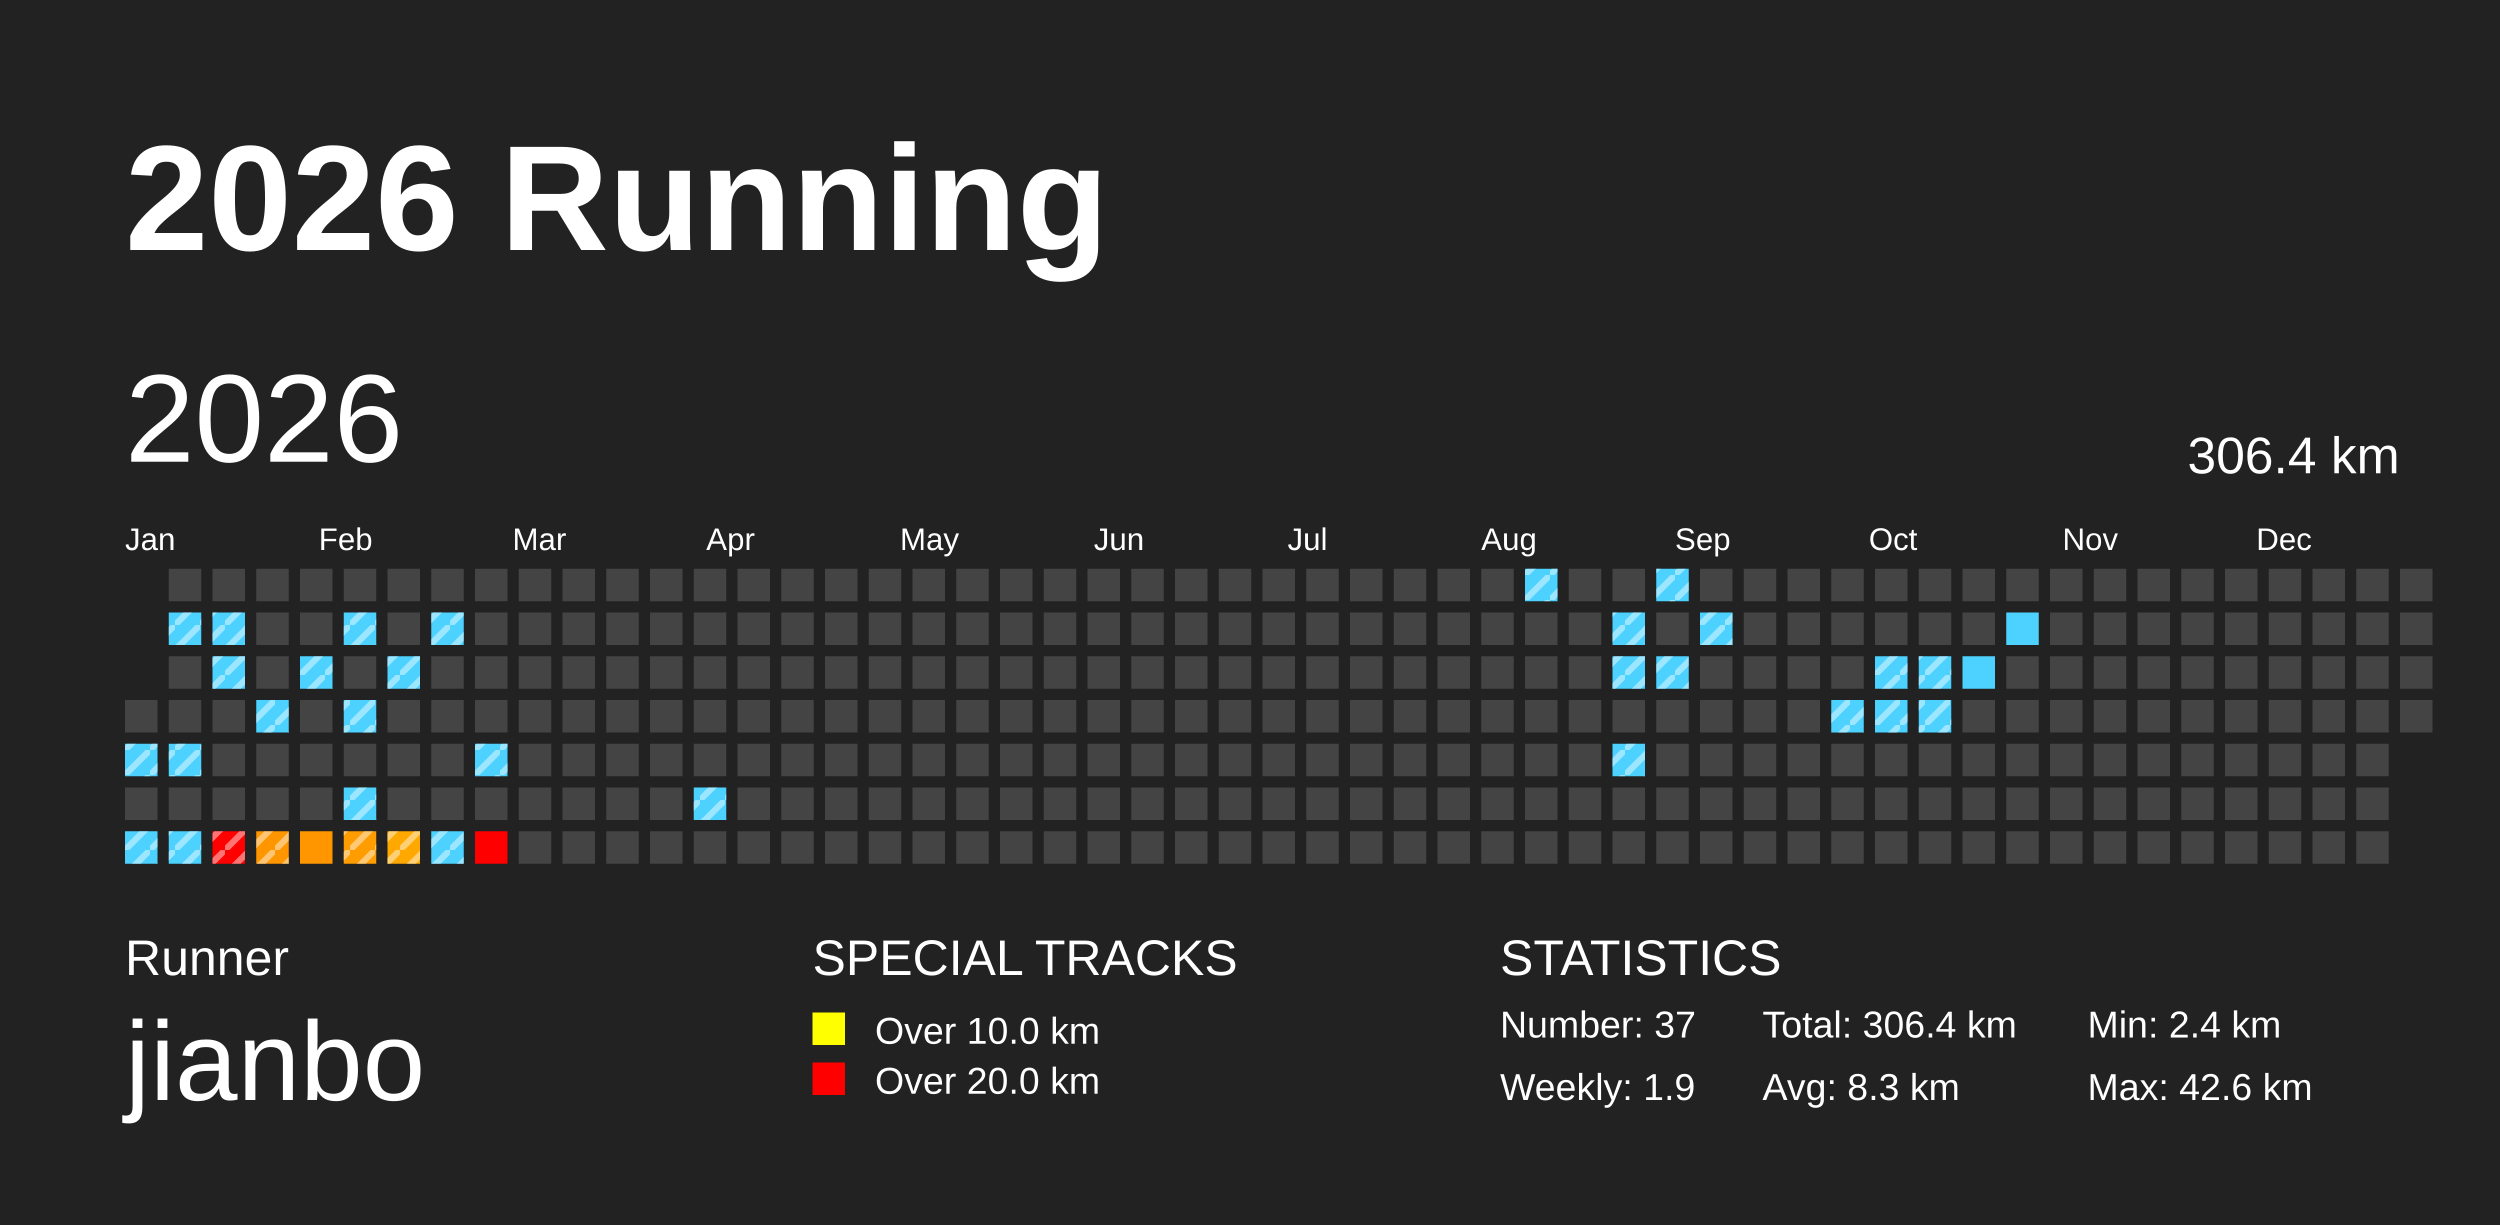
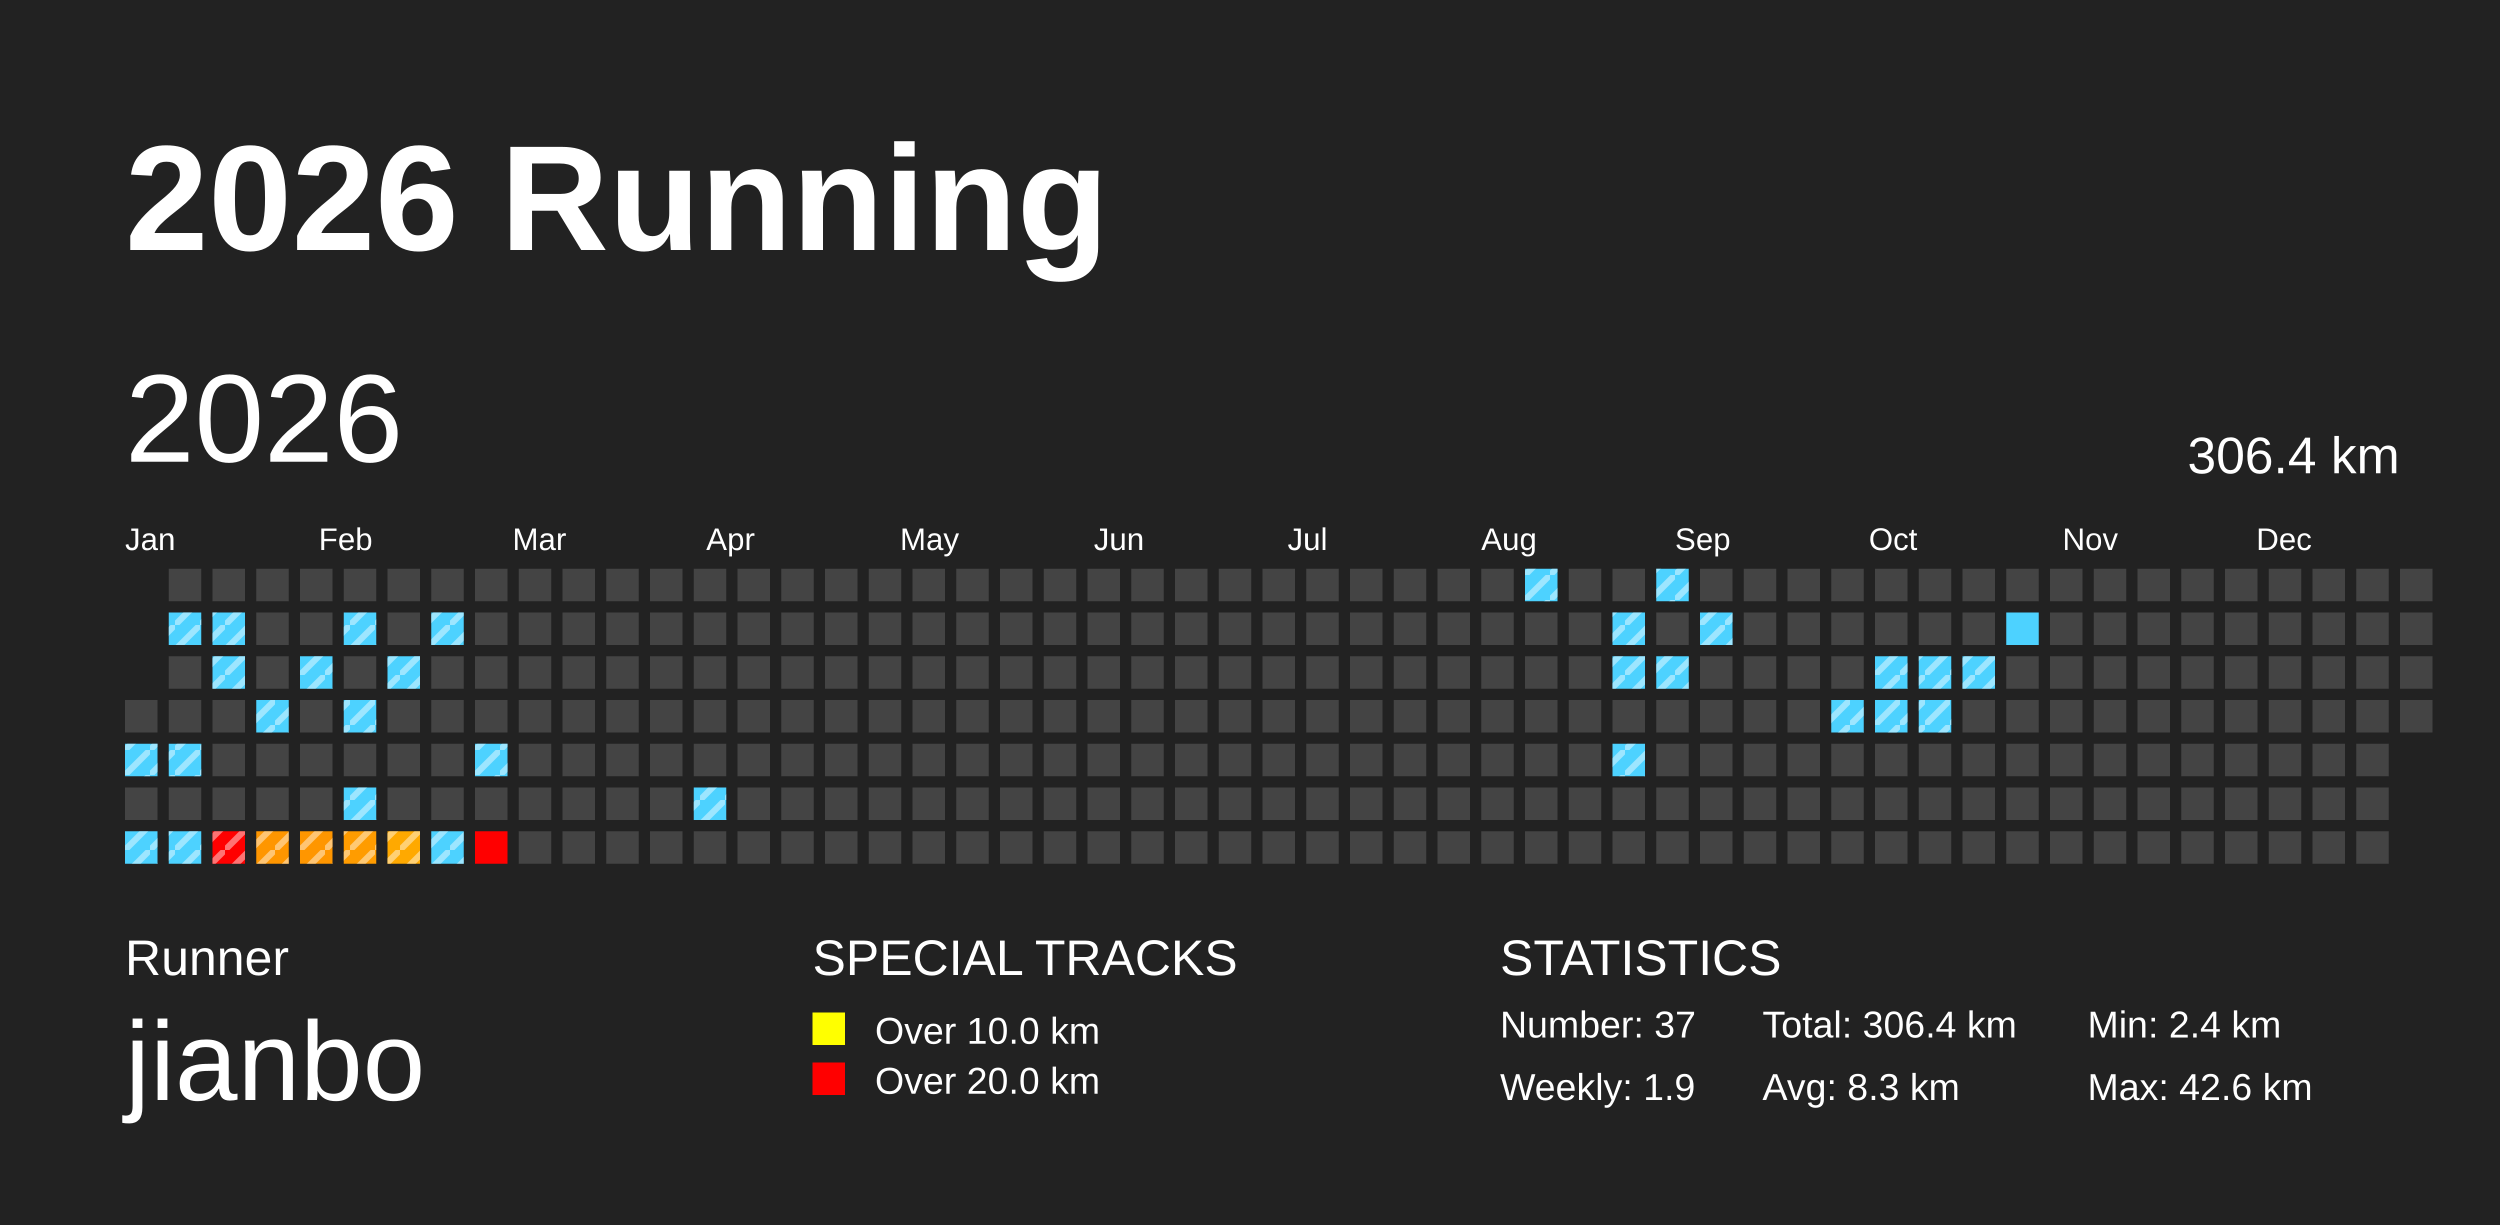
<svg xmlns="http://www.w3.org/2000/svg" baseProfile="full" height="98mm" version="1.1" viewBox="0,0,200,98" width="200mm">
  <defs>
    <pattern height="2" id="indoor-stripe" patternUnits="userSpaceOnUse" width="2">
      <line stroke="white" stroke-opacity="0.45" stroke-width="0.5" x1="0" x2="2" y1="2" y2="0" />
    </pattern>
  </defs>
  <rect fill="#222222" height="98" width="200" x="0" y="0" />
  <text fill="#FFFFFF" style="font-size:12px; font-family:Arial; font-weight:bold;" x="10" y="20">2026 Running</text>
  <text fill="#FFFFFF" style="font-size:4px; font-family:Arial" x="10" y="78">Runner</text>
  <text fill="#FFFFFF" style="font-size:9px; font-family:Arial" x="10" y="88">jianbo</text>
  <text fill="#FFFFFF" style="font-size:4px; font-family:Arial" x="65" y="78">SPECIAL TRACKS</text>
  <rect fill="yellow" height="2.6" width="2.6" x="65" y="81" />
  <text fill="#FFFFFF" style="font-size:3px; font-family:Arial" x="70" y="83.5">Over 10.0 km</text>
  <rect fill="red" height="2.6" width="2.6" x="65" y="85" />
  <text fill="#FFFFFF" style="font-size:3px; font-family:Arial" x="70" y="87.5">Over 20.0 km</text>
  <text fill="#FFFFFF" style="font-size:4px; font-family:Arial" x="120" y="78">STATISTICS</text>
  <text fill="#FFFFFF" style="font-size:3px; font-family:Arial" x="120" y="83">Number: 37</text>
  <text fill="#FFFFFF" style="font-size:3px; font-family:Arial" x="120" y="88">Weekly: 1.9</text>
  <text fill="#FFFFFF" style="font-size:3px; font-family:Arial" x="141" y="83">Total: 306.4 km</text>
  <text fill="#FFFFFF" style="font-size:3px; font-family:Arial" x="141" y="88">Avg: 8.3 km</text>
  <text fill="#FFFFFF" style="font-size:3px; font-family:Arial" x="167" y="83">Min: 2.4 km</text>
  <text fill="#FFFFFF" style="font-size:3px; font-family:Arial" x="167" y="88">Max: 42.6 km</text>
  <text dominant-baseline="hanging" fill="#FFFFFF" style="font-size:10.0px; font-family:Arial;" x="10" y="30">2026</text>
  <text dominant-baseline="hanging" fill="#FFFFFF" style="font-size:4.125px; font-family:Arial;" x="175" y="35">306.4 km</text>
  <text fill="#FFFFFF" style="font-size:2.5px; font-family:Arial" x="10.0" y="44">Jan</text>
  <text fill="#FFFFFF" style="font-size:2.5px; font-family:Arial" x="25.5" y="44">Feb</text>
  <text fill="#FFFFFF" style="font-size:2.5px; font-family:Arial" x="41.0" y="44">Mar</text>
  <text fill="#FFFFFF" style="font-size:2.5px; font-family:Arial" x="56.5" y="44">Apr</text>
  <text fill="#FFFFFF" style="font-size:2.5px; font-family:Arial" x="72.0" y="44">May</text>
  <text fill="#FFFFFF" style="font-size:2.5px; font-family:Arial" x="87.5" y="44">Jun</text>
  <text fill="#FFFFFF" style="font-size:2.5px; font-family:Arial" x="103.0" y="44">Jul</text>
  <text fill="#FFFFFF" style="font-size:2.5px; font-family:Arial" x="118.5" y="44">Aug</text>
  <text fill="#FFFFFF" style="font-size:2.5px; font-family:Arial" x="134.0" y="44">Sep</text>
  <text fill="#FFFFFF" style="font-size:2.5px; font-family:Arial" x="149.5" y="44">Oct</text>
  <text fill="#FFFFFF" style="font-size:2.5px; font-family:Arial" x="165.0" y="44">Nov</text>
  <text fill="#FFFFFF" style="font-size:2.5px; font-family:Arial" x="180.5" y="44">Dec</text>
  <rect fill="#444444" height="2.6" width="2.6" x="10.0" y="56.0" />
  <rect fill="#4dd2ff" height="2.6" width="2.6" x="10.0" y="59.5" />
  <rect fill="url(#indoor-stripe)" height="2.6" style="pointer-events: none;" width="2.6" x="10.0" y="59.5" />
  <rect fill="#444444" height="2.6" width="2.6" x="10.0" y="63.0" />
  <rect fill="#4dd2ff" height="2.6" width="2.6" x="10.0" y="66.5" />
  <rect fill="url(#indoor-stripe)" height="2.6" style="pointer-events: none;" width="2.6" x="10.0" y="66.5" />
  <rect fill="#444444" height="2.6" width="2.6" x="13.5" y="45.5" />
  <rect fill="#4dd2ff" height="2.6" width="2.6" x="13.5" y="49.0" />
  <rect fill="url(#indoor-stripe)" height="2.6" style="pointer-events: none;" width="2.6" x="13.5" y="49.0" />
  <rect fill="#444444" height="2.6" width="2.6" x="13.5" y="52.5" />
  <rect fill="#444444" height="2.6" width="2.6" x="13.5" y="56.0" />
  <rect fill="#4dd2ff" height="2.6" width="2.6" x="13.5" y="59.5" />
  <rect fill="url(#indoor-stripe)" height="2.6" style="pointer-events: none;" width="2.6" x="13.5" y="59.5" />
  <rect fill="#444444" height="2.6" width="2.6" x="13.5" y="63.0" />
  <rect fill="#4dd2ff" height="2.6" width="2.6" x="13.5" y="66.5" />
  <rect fill="url(#indoor-stripe)" height="2.6" style="pointer-events: none;" width="2.6" x="13.5" y="66.5" />
  <rect fill="#444444" height="2.6" width="2.6" x="17.0" y="45.5" />
  <rect fill="#4dd2ff" height="2.6" width="2.6" x="17.0" y="49.0" />
  <rect fill="url(#indoor-stripe)" height="2.6" style="pointer-events: none;" width="2.6" x="17.0" y="49.0" />
  <rect fill="#4dd2ff" height="2.6" width="2.6" x="17.0" y="52.5" />
  <rect fill="url(#indoor-stripe)" height="2.6" style="pointer-events: none;" width="2.6" x="17.0" y="52.5" />
  <rect fill="#444444" height="2.6" width="2.6" x="17.0" y="56.0" />
  <rect fill="#444444" height="2.6" width="2.6" x="17.0" y="59.5" />
  <rect fill="#444444" height="2.6" width="2.6" x="17.0" y="63.0" />
  <rect fill="red" height="2.6" width="2.6" x="17.0" y="66.5" />
  <rect fill="url(#indoor-stripe)" height="2.6" style="pointer-events: none;" width="2.6" x="17.0" y="66.5" />
  <rect fill="#444444" height="2.6" width="2.6" x="20.5" y="45.5" />
  <rect fill="#444444" height="2.6" width="2.6" x="20.5" y="49.0" />
  <rect fill="#444444" height="2.6" width="2.6" x="20.5" y="52.5" />
  <rect fill="#4dd2ff" height="2.6" width="2.6" x="20.5" y="56.0" />
  <rect fill="url(#indoor-stripe)" height="2.6" style="pointer-events: none;" width="2.6" x="20.5" y="56.0" />
  <rect fill="#444444" height="2.6" width="2.6" x="20.5" y="59.5" />
  <rect fill="#444444" height="2.6" width="2.6" x="20.5" y="63.0" />
  <rect fill="#ff9600" height="2.6" width="2.6" x="20.5" y="66.5" />
  <rect fill="url(#indoor-stripe)" height="2.6" style="pointer-events: none;" width="2.6" x="20.5" y="66.5" />
  <rect fill="#444444" height="2.6" width="2.6" x="24.0" y="45.5" />
  <rect fill="#444444" height="2.6" width="2.6" x="24.0" y="49.0" />
  <rect fill="#4dd2ff" height="2.6" width="2.6" x="24.0" y="52.5" />
  <rect fill="url(#indoor-stripe)" height="2.6" style="pointer-events: none;" width="2.6" x="24.0" y="52.5" />
  <rect fill="#444444" height="2.6" width="2.6" x="24.0" y="56.0" />
  <rect fill="#444444" height="2.6" width="2.6" x="24.0" y="59.5" />
  <rect fill="#444444" height="2.6" width="2.6" x="24.0" y="63.0" />
  <rect fill="#ff9600" height="2.6" width="2.6" x="24.0" y="66.5" />
+   <rect fill="url(#indoor-stripe)" height="2.6" style="pointer-events: none;" width="2.6" x="24.0" y="66.5" />
  <rect fill="#444444" height="2.6" width="2.6" x="27.5" y="45.5" />
  <rect fill="#4dd2ff" height="2.6" width="2.6" x="27.5" y="49.0" />
  <rect fill="url(#indoor-stripe)" height="2.6" style="pointer-events: none;" width="2.6" x="27.5" y="49.0" />
  <rect fill="#444444" height="2.6" width="2.6" x="27.5" y="52.5" />
  <rect fill="#4dd2ff" height="2.6" width="2.6" x="27.5" y="56.0" />
  <rect fill="url(#indoor-stripe)" height="2.6" style="pointer-events: none;" width="2.6" x="27.5" y="56.0" />
  <rect fill="#444444" height="2.6" width="2.6" x="27.5" y="59.5" />
  <rect fill="#4dd2ff" height="2.6" width="2.6" x="27.5" y="63.0" />
  <rect fill="url(#indoor-stripe)" height="2.6" style="pointer-events: none;" width="2.6" x="27.5" y="63.0" />
  <rect fill="#ff9c00" height="2.6" width="2.6" x="27.5" y="66.5" />
  <rect fill="url(#indoor-stripe)" height="2.6" style="pointer-events: none;" width="2.6" x="27.5" y="66.5" />
  <rect fill="#444444" height="2.6" width="2.6" x="31.0" y="45.5" />
  <rect fill="#444444" height="2.6" width="2.6" x="31.0" y="49.0" />
  <rect fill="#4dd2ff" height="2.6" width="2.6" x="31.0" y="52.5" />
  <rect fill="url(#indoor-stripe)" height="2.6" style="pointer-events: none;" width="2.6" x="31.0" y="52.5" />
  <rect fill="#444444" height="2.6" width="2.6" x="31.0" y="56.0" />
  <rect fill="#444444" height="2.6" width="2.6" x="31.0" y="59.5" />
  <rect fill="#444444" height="2.6" width="2.6" x="31.0" y="63.0" />
  <rect fill="#ffa900" height="2.6" width="2.6" x="31.0" y="66.5" />
  <rect fill="url(#indoor-stripe)" height="2.6" style="pointer-events: none;" width="2.6" x="31.0" y="66.5" />
  <rect fill="#444444" height="2.6" width="2.6" x="34.5" y="45.5" />
  <rect fill="#4dd2ff" height="2.6" width="2.6" x="34.5" y="49.0" />
  <rect fill="url(#indoor-stripe)" height="2.6" style="pointer-events: none;" width="2.6" x="34.5" y="49.0" />
  <rect fill="#444444" height="2.6" width="2.6" x="34.5" y="52.5" />
  <rect fill="#444444" height="2.6" width="2.6" x="34.5" y="56.0" />
  <rect fill="#444444" height="2.6" width="2.6" x="34.5" y="59.5" />
  <rect fill="#444444" height="2.6" width="2.6" x="34.5" y="63.0" />
  <rect fill="#4dd2ff" height="2.6" width="2.6" x="34.5" y="66.5" />
  <rect fill="url(#indoor-stripe)" height="2.6" style="pointer-events: none;" width="2.6" x="34.5" y="66.5" />
  <rect fill="#444444" height="2.6" width="2.6" x="38.0" y="45.5" />
  <rect fill="#444444" height="2.6" width="2.6" x="38.0" y="49.0" />
  <rect fill="#444444" height="2.6" width="2.6" x="38.0" y="52.5" />
  <rect fill="#444444" height="2.6" width="2.6" x="38.0" y="56.0" />
  <rect fill="#4dd2ff" height="2.6" width="2.6" x="38.0" y="59.5" />
  <rect fill="url(#indoor-stripe)" height="2.6" style="pointer-events: none;" width="2.6" x="38.0" y="59.5" />
  <rect fill="#444444" height="2.6" width="2.6" x="38.0" y="63.0" />
  <rect fill="red" height="2.6" width="2.6" x="38.0" y="66.5" />
  <rect fill="#444444" height="2.6" width="2.6" x="41.5" y="45.5" />
  <rect fill="#444444" height="2.6" width="2.6" x="41.5" y="49.0" />
  <rect fill="#444444" height="2.6" width="2.6" x="41.5" y="52.5" />
  <rect fill="#444444" height="2.6" width="2.6" x="41.5" y="56.0" />
  <rect fill="#444444" height="2.6" width="2.6" x="41.5" y="59.5" />
  <rect fill="#444444" height="2.6" width="2.6" x="41.5" y="63.0" />
  <rect fill="#444444" height="2.6" width="2.6" x="41.5" y="66.5" />
  <rect fill="#444444" height="2.6" width="2.6" x="45.0" y="45.5" />
  <rect fill="#444444" height="2.6" width="2.6" x="45.0" y="49.0" />
  <rect fill="#444444" height="2.6" width="2.6" x="45.0" y="52.5" />
  <rect fill="#444444" height="2.6" width="2.6" x="45.0" y="56.0" />
  <rect fill="#444444" height="2.6" width="2.6" x="45.0" y="59.5" />
  <rect fill="#444444" height="2.6" width="2.6" x="45.0" y="63.0" />
  <rect fill="#444444" height="2.6" width="2.6" x="45.0" y="66.5" />
  <rect fill="#444444" height="2.6" width="2.6" x="48.5" y="45.5" />
  <rect fill="#444444" height="2.6" width="2.6" x="48.5" y="49.0" />
  <rect fill="#444444" height="2.6" width="2.6" x="48.5" y="52.5" />
  <rect fill="#444444" height="2.6" width="2.6" x="48.5" y="56.0" />
  <rect fill="#444444" height="2.6" width="2.6" x="48.5" y="59.5" />
  <rect fill="#444444" height="2.6" width="2.6" x="48.5" y="63.0" />
  <rect fill="#444444" height="2.6" width="2.6" x="48.5" y="66.5" />
  <rect fill="#444444" height="2.6" width="2.6" x="52.0" y="45.5" />
  <rect fill="#444444" height="2.6" width="2.6" x="52.0" y="49.0" />
  <rect fill="#444444" height="2.6" width="2.6" x="52.0" y="52.5" />
  <rect fill="#444444" height="2.6" width="2.6" x="52.0" y="56.0" />
  <rect fill="#444444" height="2.6" width="2.6" x="52.0" y="59.5" />
  <rect fill="#444444" height="2.6" width="2.6" x="52.0" y="63.0" />
  <rect fill="#444444" height="2.6" width="2.6" x="52.0" y="66.5" />
  <rect fill="#444444" height="2.6" width="2.6" x="55.5" y="45.5" />
  <rect fill="#444444" height="2.6" width="2.6" x="55.5" y="49.0" />
  <rect fill="#444444" height="2.6" width="2.6" x="55.5" y="52.5" />
  <rect fill="#444444" height="2.6" width="2.6" x="55.5" y="56.0" />
  <rect fill="#444444" height="2.6" width="2.6" x="55.5" y="59.5" />
  <rect fill="#4dd2ff" height="2.6" width="2.6" x="55.5" y="63.0" />
  <rect fill="url(#indoor-stripe)" height="2.6" style="pointer-events: none;" width="2.6" x="55.5" y="63.0" />
  <rect fill="#444444" height="2.6" width="2.6" x="55.5" y="66.5" />
  <rect fill="#444444" height="2.6" width="2.6" x="59.0" y="45.5" />
  <rect fill="#444444" height="2.6" width="2.6" x="59.0" y="49.0" />
  <rect fill="#444444" height="2.6" width="2.6" x="59.0" y="52.5" />
  <rect fill="#444444" height="2.6" width="2.6" x="59.0" y="56.0" />
  <rect fill="#444444" height="2.6" width="2.6" x="59.0" y="59.5" />
  <rect fill="#444444" height="2.6" width="2.6" x="59.0" y="63.0" />
  <rect fill="#444444" height="2.6" width="2.6" x="59.0" y="66.5" />
  <rect fill="#444444" height="2.6" width="2.6" x="62.5" y="45.5" />
  <rect fill="#444444" height="2.6" width="2.6" x="62.5" y="49.0" />
  <rect fill="#444444" height="2.6" width="2.6" x="62.5" y="52.5" />
  <rect fill="#444444" height="2.6" width="2.6" x="62.5" y="56.0" />
  <rect fill="#444444" height="2.6" width="2.6" x="62.5" y="59.5" />
  <rect fill="#444444" height="2.6" width="2.6" x="62.5" y="63.0" />
  <rect fill="#444444" height="2.6" width="2.6" x="62.5" y="66.5" />
  <rect fill="#444444" height="2.6" width="2.6" x="66.0" y="45.5" />
  <rect fill="#444444" height="2.6" width="2.6" x="66.0" y="49.0" />
  <rect fill="#444444" height="2.6" width="2.6" x="66.0" y="52.5" />
  <rect fill="#444444" height="2.6" width="2.6" x="66.0" y="56.0" />
  <rect fill="#444444" height="2.6" width="2.6" x="66.0" y="59.5" />
  <rect fill="#444444" height="2.6" width="2.6" x="66.0" y="63.0" />
  <rect fill="#444444" height="2.6" width="2.6" x="66.0" y="66.5" />
  <rect fill="#444444" height="2.6" width="2.6" x="69.5" y="45.5" />
  <rect fill="#444444" height="2.6" width="2.6" x="69.5" y="49.0" />
  <rect fill="#444444" height="2.6" width="2.6" x="69.5" y="52.5" />
  <rect fill="#444444" height="2.6" width="2.6" x="69.5" y="56.0" />
  <rect fill="#444444" height="2.6" width="2.6" x="69.5" y="59.5" />
  <rect fill="#444444" height="2.6" width="2.6" x="69.5" y="63.0" />
  <rect fill="#444444" height="2.6" width="2.6" x="69.5" y="66.5" />
  <rect fill="#444444" height="2.6" width="2.6" x="73.0" y="45.5" />
  <rect fill="#444444" height="2.6" width="2.6" x="73.0" y="49.0" />
  <rect fill="#444444" height="2.6" width="2.6" x="73.0" y="52.5" />
  <rect fill="#444444" height="2.6" width="2.6" x="73.0" y="56.0" />
  <rect fill="#444444" height="2.6" width="2.6" x="73.0" y="59.5" />
  <rect fill="#444444" height="2.6" width="2.6" x="73.0" y="63.0" />
  <rect fill="#444444" height="2.6" width="2.6" x="73.0" y="66.5" />
  <rect fill="#444444" height="2.6" width="2.6" x="76.5" y="45.5" />
  <rect fill="#444444" height="2.6" width="2.6" x="76.5" y="49.0" />
  <rect fill="#444444" height="2.6" width="2.6" x="76.5" y="52.5" />
  <rect fill="#444444" height="2.6" width="2.6" x="76.5" y="56.0" />
  <rect fill="#444444" height="2.6" width="2.6" x="76.5" y="59.5" />
  <rect fill="#444444" height="2.6" width="2.6" x="76.5" y="63.0" />
  <rect fill="#444444" height="2.6" width="2.6" x="76.5" y="66.5" />
  <rect fill="#444444" height="2.6" width="2.6" x="80.0" y="45.5" />
  <rect fill="#444444" height="2.6" width="2.6" x="80.0" y="49.0" />
  <rect fill="#444444" height="2.6" width="2.6" x="80.0" y="52.5" />
  <rect fill="#444444" height="2.6" width="2.6" x="80.0" y="56.0" />
  <rect fill="#444444" height="2.6" width="2.6" x="80.0" y="59.5" />
  <rect fill="#444444" height="2.6" width="2.6" x="80.0" y="63.0" />
  <rect fill="#444444" height="2.6" width="2.6" x="80.0" y="66.5" />
  <rect fill="#444444" height="2.6" width="2.6" x="83.5" y="45.5" />
  <rect fill="#444444" height="2.6" width="2.6" x="83.5" y="49.0" />
  <rect fill="#444444" height="2.6" width="2.6" x="83.5" y="52.5" />
  <rect fill="#444444" height="2.6" width="2.6" x="83.5" y="56.0" />
  <rect fill="#444444" height="2.6" width="2.6" x="83.5" y="59.5" />
  <rect fill="#444444" height="2.6" width="2.6" x="83.5" y="63.0" />
  <rect fill="#444444" height="2.6" width="2.6" x="83.5" y="66.5" />
  <rect fill="#444444" height="2.6" width="2.6" x="87.0" y="45.5" />
  <rect fill="#444444" height="2.6" width="2.6" x="87.0" y="49.0" />
  <rect fill="#444444" height="2.6" width="2.6" x="87.0" y="52.5" />
  <rect fill="#444444" height="2.6" width="2.6" x="87.0" y="56.0" />
  <rect fill="#444444" height="2.6" width="2.6" x="87.0" y="59.5" />
  <rect fill="#444444" height="2.6" width="2.6" x="87.0" y="63.0" />
  <rect fill="#444444" height="2.6" width="2.6" x="87.0" y="66.5" />
  <rect fill="#444444" height="2.6" width="2.6" x="90.5" y="45.5" />
  <rect fill="#444444" height="2.6" width="2.6" x="90.5" y="49.0" />
  <rect fill="#444444" height="2.6" width="2.6" x="90.5" y="52.5" />
  <rect fill="#444444" height="2.6" width="2.6" x="90.5" y="56.0" />
  <rect fill="#444444" height="2.6" width="2.6" x="90.5" y="59.5" />
  <rect fill="#444444" height="2.6" width="2.6" x="90.5" y="63.0" />
  <rect fill="#444444" height="2.6" width="2.6" x="90.5" y="66.5" />
  <rect fill="#444444" height="2.6" width="2.6" x="94.0" y="45.5" />
  <rect fill="#444444" height="2.6" width="2.6" x="94.0" y="49.0" />
  <rect fill="#444444" height="2.6" width="2.6" x="94.0" y="52.5" />
  <rect fill="#444444" height="2.6" width="2.6" x="94.0" y="56.0" />
  <rect fill="#444444" height="2.6" width="2.6" x="94.0" y="59.5" />
  <rect fill="#444444" height="2.6" width="2.6" x="94.0" y="63.0" />
  <rect fill="#444444" height="2.6" width="2.6" x="94.0" y="66.5" />
  <rect fill="#444444" height="2.6" width="2.6" x="97.5" y="45.5" />
  <rect fill="#444444" height="2.6" width="2.6" x="97.5" y="49.0" />
  <rect fill="#444444" height="2.6" width="2.6" x="97.5" y="52.5" />
  <rect fill="#444444" height="2.6" width="2.6" x="97.5" y="56.0" />
  <rect fill="#444444" height="2.6" width="2.6" x="97.5" y="59.5" />
  <rect fill="#444444" height="2.6" width="2.6" x="97.5" y="63.0" />
  <rect fill="#444444" height="2.6" width="2.6" x="97.5" y="66.5" />
  <rect fill="#444444" height="2.6" width="2.6" x="101.0" y="45.5" />
  <rect fill="#444444" height="2.6" width="2.6" x="101.0" y="49.0" />
  <rect fill="#444444" height="2.6" width="2.6" x="101.0" y="52.5" />
  <rect fill="#444444" height="2.6" width="2.6" x="101.0" y="56.0" />
  <rect fill="#444444" height="2.6" width="2.6" x="101.0" y="59.5" />
  <rect fill="#444444" height="2.6" width="2.6" x="101.0" y="63.0" />
  <rect fill="#444444" height="2.6" width="2.6" x="101.0" y="66.5" />
  <rect fill="#444444" height="2.6" width="2.6" x="104.5" y="45.5" />
  <rect fill="#444444" height="2.6" width="2.6" x="104.5" y="49.0" />
  <rect fill="#444444" height="2.6" width="2.6" x="104.5" y="52.5" />
  <rect fill="#444444" height="2.6" width="2.6" x="104.5" y="56.0" />
  <rect fill="#444444" height="2.6" width="2.6" x="104.5" y="59.5" />
  <rect fill="#444444" height="2.6" width="2.6" x="104.5" y="63.0" />
  <rect fill="#444444" height="2.6" width="2.6" x="104.5" y="66.5" />
  <rect fill="#444444" height="2.6" width="2.6" x="108.0" y="45.5" />
  <rect fill="#444444" height="2.6" width="2.6" x="108.0" y="49.0" />
  <rect fill="#444444" height="2.6" width="2.6" x="108.0" y="52.5" />
  <rect fill="#444444" height="2.6" width="2.6" x="108.0" y="56.0" />
  <rect fill="#444444" height="2.6" width="2.6" x="108.0" y="59.5" />
  <rect fill="#444444" height="2.6" width="2.6" x="108.0" y="63.0" />
  <rect fill="#444444" height="2.6" width="2.6" x="108.0" y="66.5" />
  <rect fill="#444444" height="2.6" width="2.6" x="111.5" y="45.5" />
  <rect fill="#444444" height="2.6" width="2.6" x="111.5" y="49.0" />
  <rect fill="#444444" height="2.6" width="2.6" x="111.5" y="52.5" />
  <rect fill="#444444" height="2.6" width="2.6" x="111.5" y="56.0" />
  <rect fill="#444444" height="2.6" width="2.6" x="111.5" y="59.5" />
  <rect fill="#444444" height="2.6" width="2.6" x="111.5" y="63.0" />
  <rect fill="#444444" height="2.6" width="2.6" x="111.5" y="66.5" />
  <rect fill="#444444" height="2.6" width="2.6" x="115.0" y="45.5" />
  <rect fill="#444444" height="2.6" width="2.6" x="115.0" y="49.0" />
  <rect fill="#444444" height="2.6" width="2.6" x="115.0" y="52.5" />
  <rect fill="#444444" height="2.6" width="2.6" x="115.0" y="56.0" />
  <rect fill="#444444" height="2.6" width="2.6" x="115.0" y="59.5" />
  <rect fill="#444444" height="2.6" width="2.6" x="115.0" y="63.0" />
  <rect fill="#444444" height="2.6" width="2.6" x="115.0" y="66.5" />
  <rect fill="#444444" height="2.6" width="2.6" x="118.5" y="45.5" />
  <rect fill="#444444" height="2.6" width="2.6" x="118.5" y="49.0" />
  <rect fill="#444444" height="2.6" width="2.6" x="118.5" y="52.5" />
  <rect fill="#444444" height="2.6" width="2.6" x="118.5" y="56.0" />
  <rect fill="#444444" height="2.6" width="2.6" x="118.5" y="59.5" />
  <rect fill="#444444" height="2.6" width="2.6" x="118.5" y="63.0" />
  <rect fill="#444444" height="2.6" width="2.6" x="118.5" y="66.5" />
  <rect fill="#4dd2ff" height="2.6" width="2.6" x="122.0" y="45.5" />
  <rect fill="url(#indoor-stripe)" height="2.6" style="pointer-events: none;" width="2.6" x="122.0" y="45.5" />
  <rect fill="#444444" height="2.6" width="2.6" x="122.0" y="49.0" />
  <rect fill="#444444" height="2.6" width="2.6" x="122.0" y="52.5" />
  <rect fill="#444444" height="2.6" width="2.6" x="122.0" y="56.0" />
  <rect fill="#444444" height="2.6" width="2.6" x="122.0" y="59.5" />
  <rect fill="#444444" height="2.6" width="2.6" x="122.0" y="63.0" />
  <rect fill="#444444" height="2.6" width="2.6" x="122.0" y="66.5" />
  <rect fill="#444444" height="2.6" width="2.6" x="125.5" y="45.5" />
  <rect fill="#444444" height="2.6" width="2.6" x="125.5" y="49.0" />
  <rect fill="#444444" height="2.6" width="2.6" x="125.5" y="52.5" />
  <rect fill="#444444" height="2.6" width="2.6" x="125.5" y="56.0" />
  <rect fill="#444444" height="2.6" width="2.6" x="125.5" y="59.5" />
  <rect fill="#444444" height="2.6" width="2.6" x="125.5" y="63.0" />
  <rect fill="#444444" height="2.6" width="2.6" x="125.5" y="66.5" />
  <rect fill="#444444" height="2.6" width="2.6" x="129.0" y="45.5" />
  <rect fill="#4dd2ff" height="2.6" width="2.6" x="129.0" y="49.0" />
  <rect fill="url(#indoor-stripe)" height="2.6" style="pointer-events: none;" width="2.6" x="129.0" y="49.0" />
  <rect fill="#4dd2ff" height="2.6" width="2.6" x="129.0" y="52.5" />
  <rect fill="url(#indoor-stripe)" height="2.6" style="pointer-events: none;" width="2.6" x="129.0" y="52.5" />
  <rect fill="#444444" height="2.6" width="2.6" x="129.0" y="56.0" />
  <rect fill="#4dd2ff" height="2.6" width="2.6" x="129.0" y="59.5" />
  <rect fill="url(#indoor-stripe)" height="2.6" style="pointer-events: none;" width="2.6" x="129.0" y="59.5" />
  <rect fill="#444444" height="2.6" width="2.6" x="129.0" y="63.0" />
  <rect fill="#444444" height="2.6" width="2.6" x="129.0" y="66.5" />
  <rect fill="#4dd2ff" height="2.6" width="2.6" x="132.5" y="45.5" />
  <rect fill="url(#indoor-stripe)" height="2.6" style="pointer-events: none;" width="2.6" x="132.5" y="45.5" />
  <rect fill="#444444" height="2.6" width="2.6" x="132.5" y="49.0" />
  <rect fill="#4dd2ff" height="2.6" width="2.6" x="132.5" y="52.5" />
  <rect fill="url(#indoor-stripe)" height="2.6" style="pointer-events: none;" width="2.6" x="132.5" y="52.5" />
  <rect fill="#444444" height="2.6" width="2.6" x="132.5" y="56.0" />
  <rect fill="#444444" height="2.6" width="2.6" x="132.5" y="59.5" />
  <rect fill="#444444" height="2.6" width="2.6" x="132.5" y="63.0" />
  <rect fill="#444444" height="2.6" width="2.6" x="132.5" y="66.5" />
  <rect fill="#444444" height="2.6" width="2.6" x="136.0" y="45.5" />
  <rect fill="#4dd2ff" height="2.6" width="2.6" x="136.0" y="49.0" />
  <rect fill="url(#indoor-stripe)" height="2.6" style="pointer-events: none;" width="2.6" x="136.0" y="49.0" />
  <rect fill="#444444" height="2.6" width="2.6" x="136.0" y="52.5" />
  <rect fill="#444444" height="2.6" width="2.6" x="136.0" y="56.0" />
  <rect fill="#444444" height="2.6" width="2.6" x="136.0" y="59.5" />
  <rect fill="#444444" height="2.6" width="2.6" x="136.0" y="63.0" />
  <rect fill="#444444" height="2.6" width="2.6" x="136.0" y="66.5" />
  <rect fill="#444444" height="2.6" width="2.6" x="139.5" y="45.5" />
  <rect fill="#444444" height="2.6" width="2.6" x="139.5" y="49.0" />
  <rect fill="#444444" height="2.6" width="2.6" x="139.5" y="52.5" />
  <rect fill="#444444" height="2.6" width="2.6" x="139.5" y="56.0" />
  <rect fill="#444444" height="2.6" width="2.6" x="139.5" y="59.5" />
  <rect fill="#444444" height="2.6" width="2.6" x="139.5" y="63.0" />
  <rect fill="#444444" height="2.6" width="2.6" x="139.5" y="66.5" />
  <rect fill="#444444" height="2.6" width="2.6" x="143.0" y="45.5" />
  <rect fill="#444444" height="2.6" width="2.6" x="143.0" y="49.0" />
  <rect fill="#444444" height="2.6" width="2.6" x="143.0" y="52.5" />
  <rect fill="#444444" height="2.6" width="2.6" x="143.0" y="56.0" />
  <rect fill="#444444" height="2.6" width="2.6" x="143.0" y="59.5" />
  <rect fill="#444444" height="2.6" width="2.6" x="143.0" y="63.0" />
  <rect fill="#444444" height="2.6" width="2.6" x="143.0" y="66.5" />
  <rect fill="#444444" height="2.6" width="2.6" x="146.5" y="45.5" />
  <rect fill="#444444" height="2.6" width="2.6" x="146.5" y="49.0" />
  <rect fill="#444444" height="2.6" width="2.6" x="146.5" y="52.5" />
  <rect fill="#4dd2ff" height="2.6" width="2.6" x="146.5" y="56.0" />
  <rect fill="url(#indoor-stripe)" height="2.6" style="pointer-events: none;" width="2.6" x="146.5" y="56.0" />
  <rect fill="#444444" height="2.6" width="2.6" x="146.5" y="59.5" />
  <rect fill="#444444" height="2.6" width="2.6" x="146.5" y="63.0" />
  <rect fill="#444444" height="2.6" width="2.6" x="146.5" y="66.5" />
  <rect fill="#444444" height="2.6" width="2.6" x="150.0" y="45.5" />
  <rect fill="#444444" height="2.6" width="2.6" x="150.0" y="49.0" />
  <rect fill="#4dd2ff" height="2.6" width="2.6" x="150.0" y="52.5" />
  <rect fill="url(#indoor-stripe)" height="2.6" style="pointer-events: none;" width="2.6" x="150.0" y="52.5" />
  <rect fill="#4dd2ff" height="2.6" width="2.6" x="150.0" y="56.0" />
  <rect fill="url(#indoor-stripe)" height="2.6" style="pointer-events: none;" width="2.6" x="150.0" y="56.0" />
  <rect fill="#444444" height="2.6" width="2.6" x="150.0" y="59.5" />
  <rect fill="#444444" height="2.6" width="2.6" x="150.0" y="63.0" />
  <rect fill="#444444" height="2.6" width="2.6" x="150.0" y="66.5" />
  <rect fill="#444444" height="2.6" width="2.6" x="153.5" y="45.5" />
  <rect fill="#444444" height="2.6" width="2.6" x="153.5" y="49.0" />
  <rect fill="#4dd2ff" height="2.6" width="2.6" x="153.5" y="52.5" />
  <rect fill="url(#indoor-stripe)" height="2.6" style="pointer-events: none;" width="2.6" x="153.5" y="52.5" />
  <rect fill="#4dd2ff" height="2.6" width="2.6" x="153.5" y="56.0" />
  <rect fill="url(#indoor-stripe)" height="2.6" style="pointer-events: none;" width="2.6" x="153.5" y="56.0" />
  <rect fill="#444444" height="2.6" width="2.6" x="153.5" y="59.5" />
  <rect fill="#444444" height="2.6" width="2.6" x="153.5" y="63.0" />
  <rect fill="#444444" height="2.6" width="2.6" x="153.5" y="66.5" />
  <rect fill="#444444" height="2.6" width="2.6" x="157.0" y="45.5" />
  <rect fill="#444444" height="2.6" width="2.6" x="157.0" y="49.0" />
  <rect fill="#4dd2ff" height="2.6" width="2.6" x="157.0" y="52.5" />
+   <rect fill="url(#indoor-stripe)" height="2.6" style="pointer-events: none;" width="2.6" x="157.0" y="52.5" />
  <rect fill="#444444" height="2.6" width="2.6" x="157.0" y="56.0" />
  <rect fill="#444444" height="2.6" width="2.6" x="157.0" y="59.5" />
  <rect fill="#444444" height="2.6" width="2.6" x="157.0" y="63.0" />
  <rect fill="#444444" height="2.6" width="2.6" x="157.0" y="66.5" />
  <rect fill="#444444" height="2.6" width="2.6" x="160.5" y="45.5" />
  <rect fill="#4dd2ff" height="2.6" width="2.6" x="160.5" y="49.0" />
  <rect fill="#444444" height="2.6" width="2.6" x="160.5" y="52.5" />
  <rect fill="#444444" height="2.6" width="2.6" x="160.5" y="56.0" />
  <rect fill="#444444" height="2.6" width="2.6" x="160.5" y="59.5" />
  <rect fill="#444444" height="2.6" width="2.6" x="160.5" y="63.0" />
  <rect fill="#444444" height="2.6" width="2.6" x="160.5" y="66.5" />
  <rect fill="#444444" height="2.6" width="2.6" x="164.0" y="45.5" />
  <rect fill="#444444" height="2.6" width="2.6" x="164.0" y="49.0" />
  <rect fill="#444444" height="2.6" width="2.6" x="164.0" y="52.5" />
  <rect fill="#444444" height="2.6" width="2.6" x="164.0" y="56.0" />
  <rect fill="#444444" height="2.6" width="2.6" x="164.0" y="59.5" />
  <rect fill="#444444" height="2.6" width="2.6" x="164.0" y="63.0" />
  <rect fill="#444444" height="2.6" width="2.6" x="164.0" y="66.5" />
  <rect fill="#444444" height="2.6" width="2.6" x="167.5" y="45.5" />
  <rect fill="#444444" height="2.6" width="2.6" x="167.5" y="49.0" />
  <rect fill="#444444" height="2.6" width="2.6" x="167.5" y="52.5" />
  <rect fill="#444444" height="2.6" width="2.6" x="167.5" y="56.0" />
  <rect fill="#444444" height="2.6" width="2.6" x="167.5" y="59.5" />
  <rect fill="#444444" height="2.6" width="2.6" x="167.5" y="63.0" />
  <rect fill="#444444" height="2.6" width="2.6" x="167.5" y="66.5" />
  <rect fill="#444444" height="2.6" width="2.6" x="171.0" y="45.5" />
  <rect fill="#444444" height="2.6" width="2.6" x="171.0" y="49.0" />
  <rect fill="#444444" height="2.6" width="2.6" x="171.0" y="52.5" />
  <rect fill="#444444" height="2.6" width="2.6" x="171.0" y="56.0" />
  <rect fill="#444444" height="2.6" width="2.6" x="171.0" y="59.5" />
  <rect fill="#444444" height="2.6" width="2.6" x="171.0" y="63.0" />
  <rect fill="#444444" height="2.6" width="2.6" x="171.0" y="66.5" />
  <rect fill="#444444" height="2.6" width="2.6" x="174.5" y="45.5" />
  <rect fill="#444444" height="2.6" width="2.6" x="174.5" y="49.0" />
  <rect fill="#444444" height="2.6" width="2.6" x="174.5" y="52.5" />
  <rect fill="#444444" height="2.6" width="2.6" x="174.5" y="56.0" />
  <rect fill="#444444" height="2.6" width="2.6" x="174.5" y="59.5" />
  <rect fill="#444444" height="2.6" width="2.6" x="174.5" y="63.0" />
  <rect fill="#444444" height="2.6" width="2.6" x="174.5" y="66.5" />
  <rect fill="#444444" height="2.6" width="2.6" x="178.0" y="45.5" />
  <rect fill="#444444" height="2.6" width="2.6" x="178.0" y="49.0" />
  <rect fill="#444444" height="2.6" width="2.6" x="178.0" y="52.5" />
  <rect fill="#444444" height="2.6" width="2.6" x="178.0" y="56.0" />
  <rect fill="#444444" height="2.6" width="2.6" x="178.0" y="59.5" />
  <rect fill="#444444" height="2.6" width="2.6" x="178.0" y="63.0" />
  <rect fill="#444444" height="2.6" width="2.6" x="178.0" y="66.5" />
  <rect fill="#444444" height="2.6" width="2.6" x="181.5" y="45.5" />
  <rect fill="#444444" height="2.6" width="2.6" x="181.5" y="49.0" />
  <rect fill="#444444" height="2.6" width="2.6" x="181.5" y="52.5" />
  <rect fill="#444444" height="2.6" width="2.6" x="181.5" y="56.0" />
  <rect fill="#444444" height="2.6" width="2.6" x="181.5" y="59.5" />
  <rect fill="#444444" height="2.6" width="2.6" x="181.5" y="63.0" />
  <rect fill="#444444" height="2.6" width="2.6" x="181.5" y="66.5" />
  <rect fill="#444444" height="2.6" width="2.6" x="185.0" y="45.5" />
  <rect fill="#444444" height="2.6" width="2.6" x="185.0" y="49.0" />
  <rect fill="#444444" height="2.6" width="2.6" x="185.0" y="52.5" />
  <rect fill="#444444" height="2.6" width="2.6" x="185.0" y="56.0" />
  <rect fill="#444444" height="2.6" width="2.6" x="185.0" y="59.5" />
  <rect fill="#444444" height="2.6" width="2.6" x="185.0" y="63.0" />
  <rect fill="#444444" height="2.6" width="2.6" x="185.0" y="66.5" />
  <rect fill="#444444" height="2.6" width="2.6" x="188.5" y="45.5" />
  <rect fill="#444444" height="2.6" width="2.6" x="188.5" y="49.0" />
  <rect fill="#444444" height="2.6" width="2.6" x="188.5" y="52.5" />
  <rect fill="#444444" height="2.6" width="2.6" x="188.5" y="56.0" />
  <rect fill="#444444" height="2.6" width="2.6" x="188.5" y="59.5" />
  <rect fill="#444444" height="2.6" width="2.6" x="188.5" y="63.0" />
  <rect fill="#444444" height="2.6" width="2.6" x="188.5" y="66.5" />
  <rect fill="#444444" height="2.6" width="2.6" x="192.0" y="45.5" />
  <rect fill="#444444" height="2.6" width="2.6" x="192.0" y="49.0" />
  <rect fill="#444444" height="2.6" width="2.6" x="192.0" y="52.5" />
  <rect fill="#444444" height="2.6" width="2.6" x="192.0" y="56.0" />
</svg>
